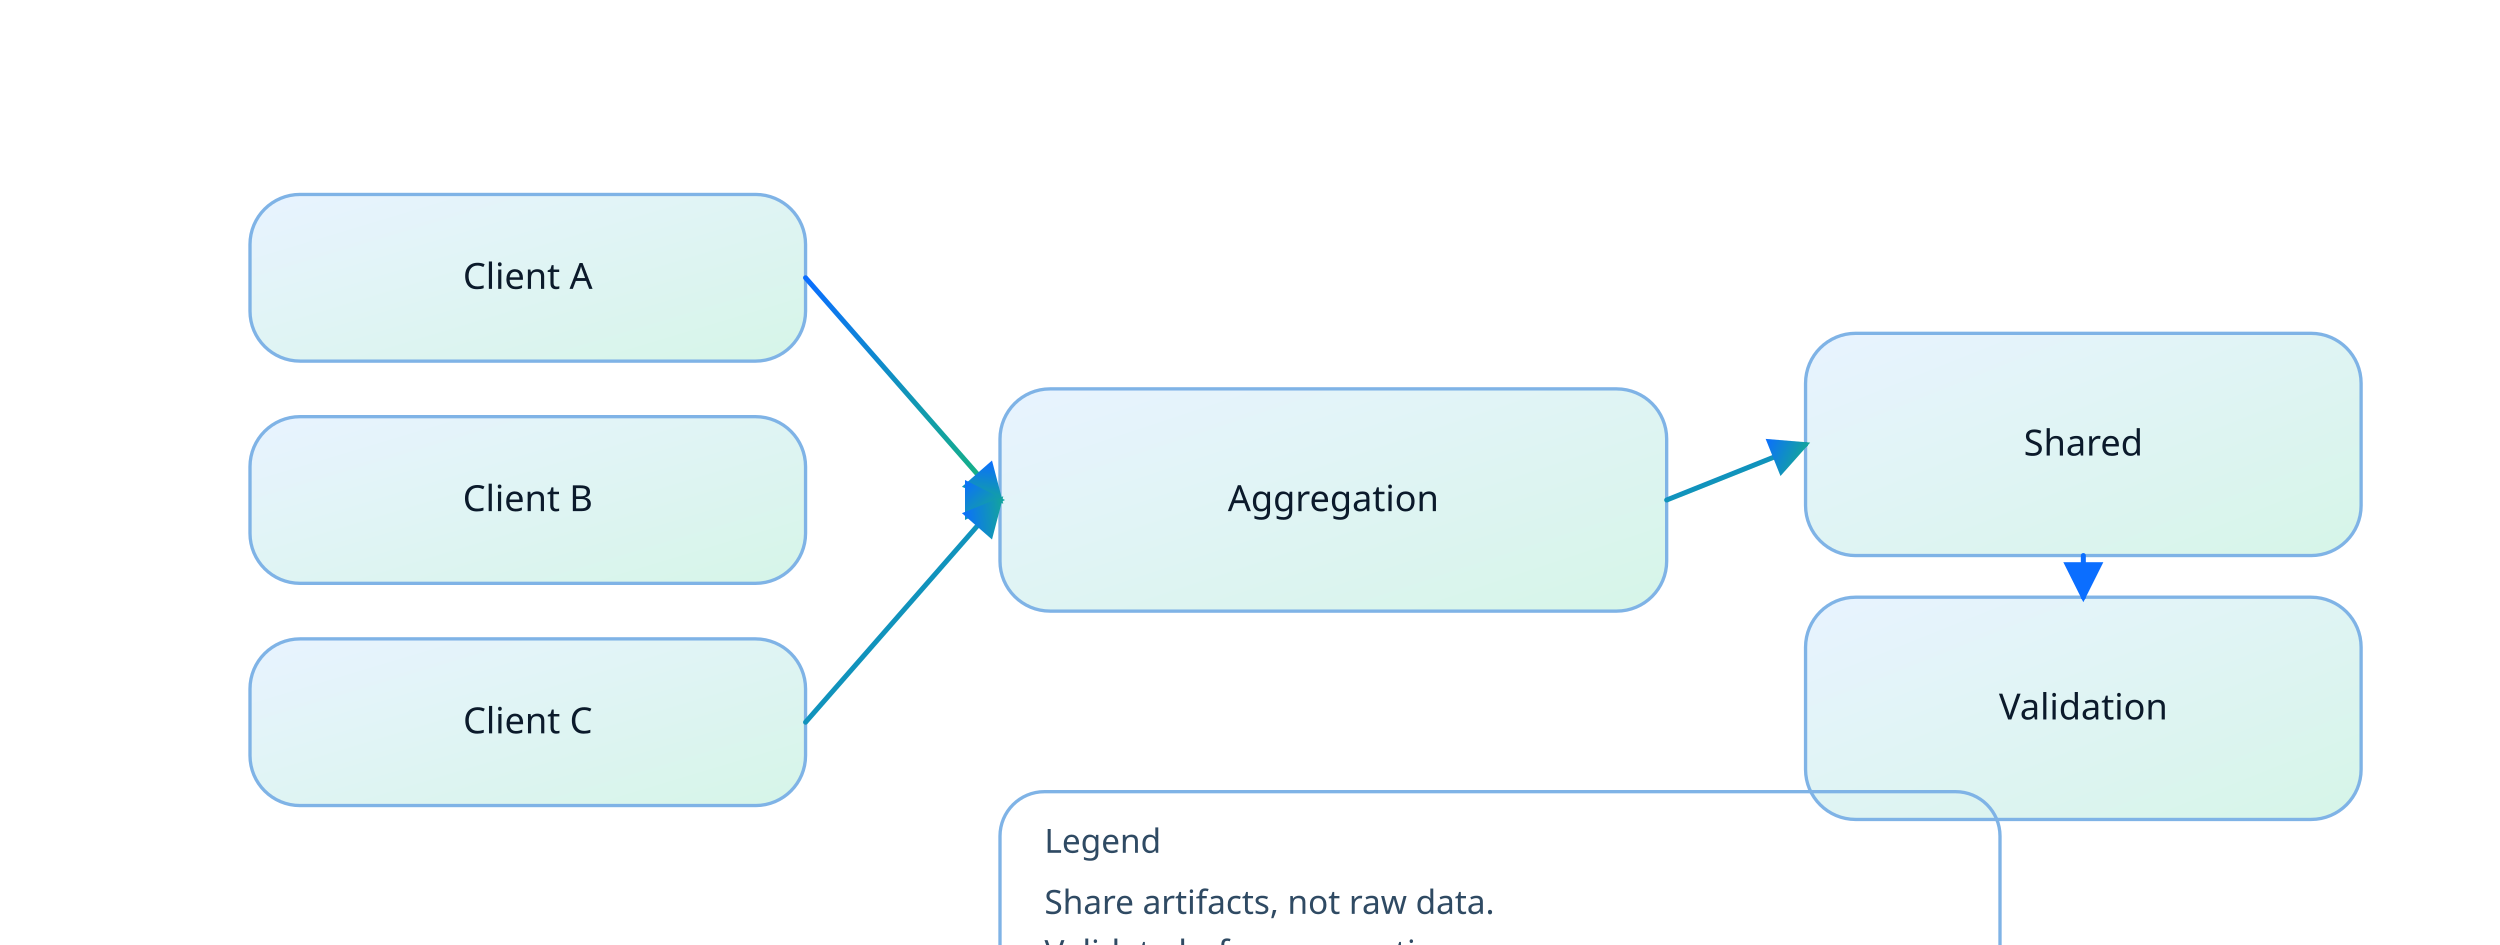
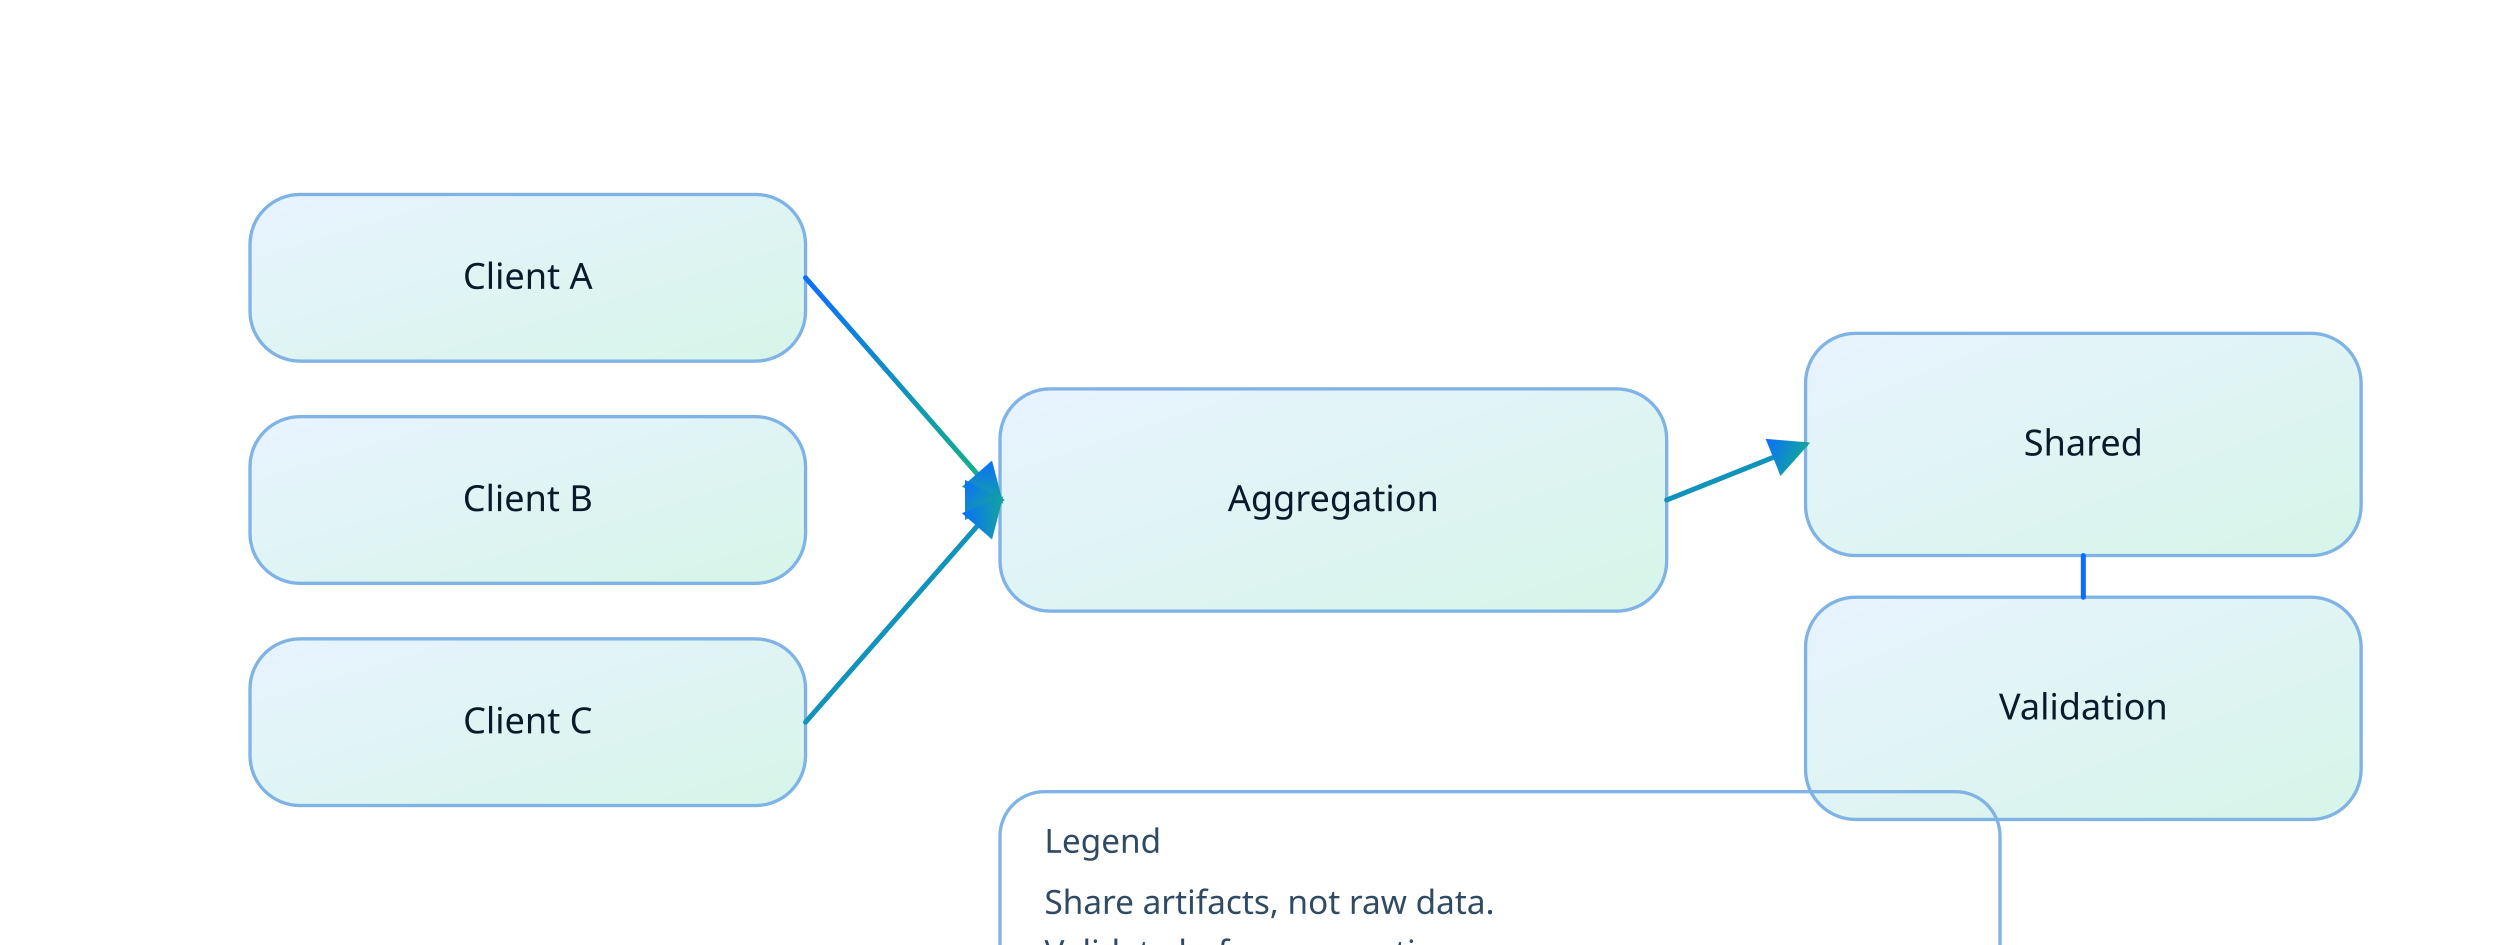
<svg xmlns="http://www.w3.org/2000/svg" viewBox="0 0 900 340" role="img" aria-label="Federated learning diagram">
  <defs>
    <marker id="arrowhead" markerWidth="8" markerHeight="8" refX="7" refY="4" orient="auto" markerUnits="strokeWidth">
      <path d="M 0 0 L 8 4 L 0 8 Z" fill="context-stroke" />
    </marker>
    <linearGradient id="sky" x1="0" y1="0" x2="1" y2="1">
      <stop offset="0" stop-color="#e8f3ff" />
      <stop offset="1" stop-color="#d6f5e8" />
    </linearGradient>
    <linearGradient id="deep" x1="0" y1="0" x2="1" y2="1">
      <stop offset="0" stop-color="#0b6eff" />
      <stop offset="1" stop-color="#16b879" />
    </linearGradient>
+     <marker id="arrowhead-deep" markerWidth="8" markerHeight="8" refX="7" refY="4" orient="auto" markerUnits="strokeWidth">
+       <path d="M 0 0 L 8 4 L 0 8 Z" fill="url(#deep)" stroke="url(#deep)" stroke-width="0" />
+     </marker>
+     <marker id="arrowhead-0b6eff" markerWidth="8" markerHeight="8" refX="7" refY="4" orient="auto" markerUnits="strokeWidth">
+       <path d="M 0 0 L 8 4 L 0 8 Z" fill="#0b6eff" stroke="#0b6eff" stroke-width="0" />
+     </marker>
  </defs>
  <rect x="90" y="70" rx="18" ry="18" width="200" height="60" fill="url(#sky)" stroke="#7fb3e6" stroke-width="1.2" />
  <text x="190.0" y="104.0" text-anchor="middle" font-size="13" fill="#0b1a2b" font-family="Space Grotesk">Client A</text>
  <rect x="90" y="150" rx="18" ry="18" width="200" height="60" fill="url(#sky)" stroke="#7fb3e6" stroke-width="1.2" />
  <text x="190.0" y="184.0" text-anchor="middle" font-size="13" fill="#0b1a2b" font-family="Space Grotesk">Client B</text>
  <rect x="90" y="230" rx="18" ry="18" width="200" height="60" fill="url(#sky)" stroke="#7fb3e6" stroke-width="1.2" />
  <text x="190.0" y="264.0" text-anchor="middle" font-size="13" fill="#0b1a2b" font-family="Space Grotesk">Client C</text>
  <rect x="360" y="140" rx="18" ry="18" width="240" height="80" fill="url(#sky)" stroke="#7fb3e6" stroke-width="1.2" />
  <text x="480.0" y="184.0" text-anchor="middle" font-size="13" fill="#0b1a2b" font-family="Space Grotesk">Aggregation</text>
  <rect x="650" y="120" rx="18" ry="18" width="200" height="80" fill="url(#sky)" stroke="#7fb3e6" stroke-width="1.2" />
  <text x="750.0" y="164.0" text-anchor="middle" font-size="13" fill="#0b1a2b" font-family="Space Grotesk">Shared</text>
  <rect x="650" y="215" rx="18" ry="18" width="200" height="80" fill="url(#sky)" stroke="#7fb3e6" stroke-width="1.2" />
  <text x="750.0" y="259.0" text-anchor="middle" font-size="13" fill="#0b1a2b" font-family="Space Grotesk">Validation</text>
-   <line x1="290" y1="100" x2="360" y2="180" stroke="url(#deep)" stroke-width="1.8" stroke-linecap="round" marker-end="url(#arrowhead)" />
-   <line x1="290" y1="180" x2="360" y2="180" stroke="url(#deep)" stroke-width="1.8" stroke-linecap="round" marker-end="url(#arrowhead)" />
-   <line x1="290" y1="260" x2="360" y2="180" stroke="url(#deep)" stroke-width="1.8" stroke-linecap="round" marker-end="url(#arrowhead)" />
-   <line x1="600" y1="180" x2="650" y2="160" stroke="url(#deep)" stroke-width="1.8" stroke-linecap="round" marker-end="url(#arrowhead)" />
-   <line x1="750" y1="200" x2="750" y2="215" stroke="#0b6eff" stroke-width="1.8" stroke-linecap="round" marker-end="url(#arrowhead)" />
+   <line x1="290" y1="100" x2="360" y2="180" stroke="url(#deep)" stroke-width="1.8" stroke-linecap="round" marker-end="url(#arrowhead-deep)" />
+   <line x1="290" y1="180" x2="360" y2="180" stroke="url(#deep)" stroke-width="1.8" stroke-linecap="round" marker-end="url(#arrowhead-deep)" />
+   <line x1="290" y1="260" x2="360" y2="180" stroke="url(#deep)" stroke-width="1.8" stroke-linecap="round" marker-end="url(#arrowhead-deep)" />
+   <line x1="600" y1="180" x2="650" y2="160" stroke="url(#deep)" stroke-width="1.8" stroke-linecap="round" marker-end="url(#arrowhead-deep)" />
+   <line x1="750" y1="200" x2="750" y2="215" stroke="#0b6eff" stroke-width="1.8" stroke-linecap="round" />
  <rect x="360" y="285" width="360" height="78" rx="16" ry="16" fill="none" stroke="#7fb3e6" stroke-width="1.2" />
  <text x="376" y="307" text-anchor="start" font-size="12" fill="#2f4a63" font-family="Space Grotesk">Legend</text>
  <text x="376" y="329" text-anchor="start" font-size="12" fill="#2f4a63" font-family="Space Grotesk">Share artifacts, not raw data.</text>
  <text x="376" y="347" text-anchor="start" font-size="12" fill="#2f4a63" font-family="Space Grotesk">Validate before promotion.</text>
  <text x="376" y="365" text-anchor="start" font-size="12" fill="#2f4a63" font-family="Space Grotesk">Supports modular libraries.</text>
</svg>
